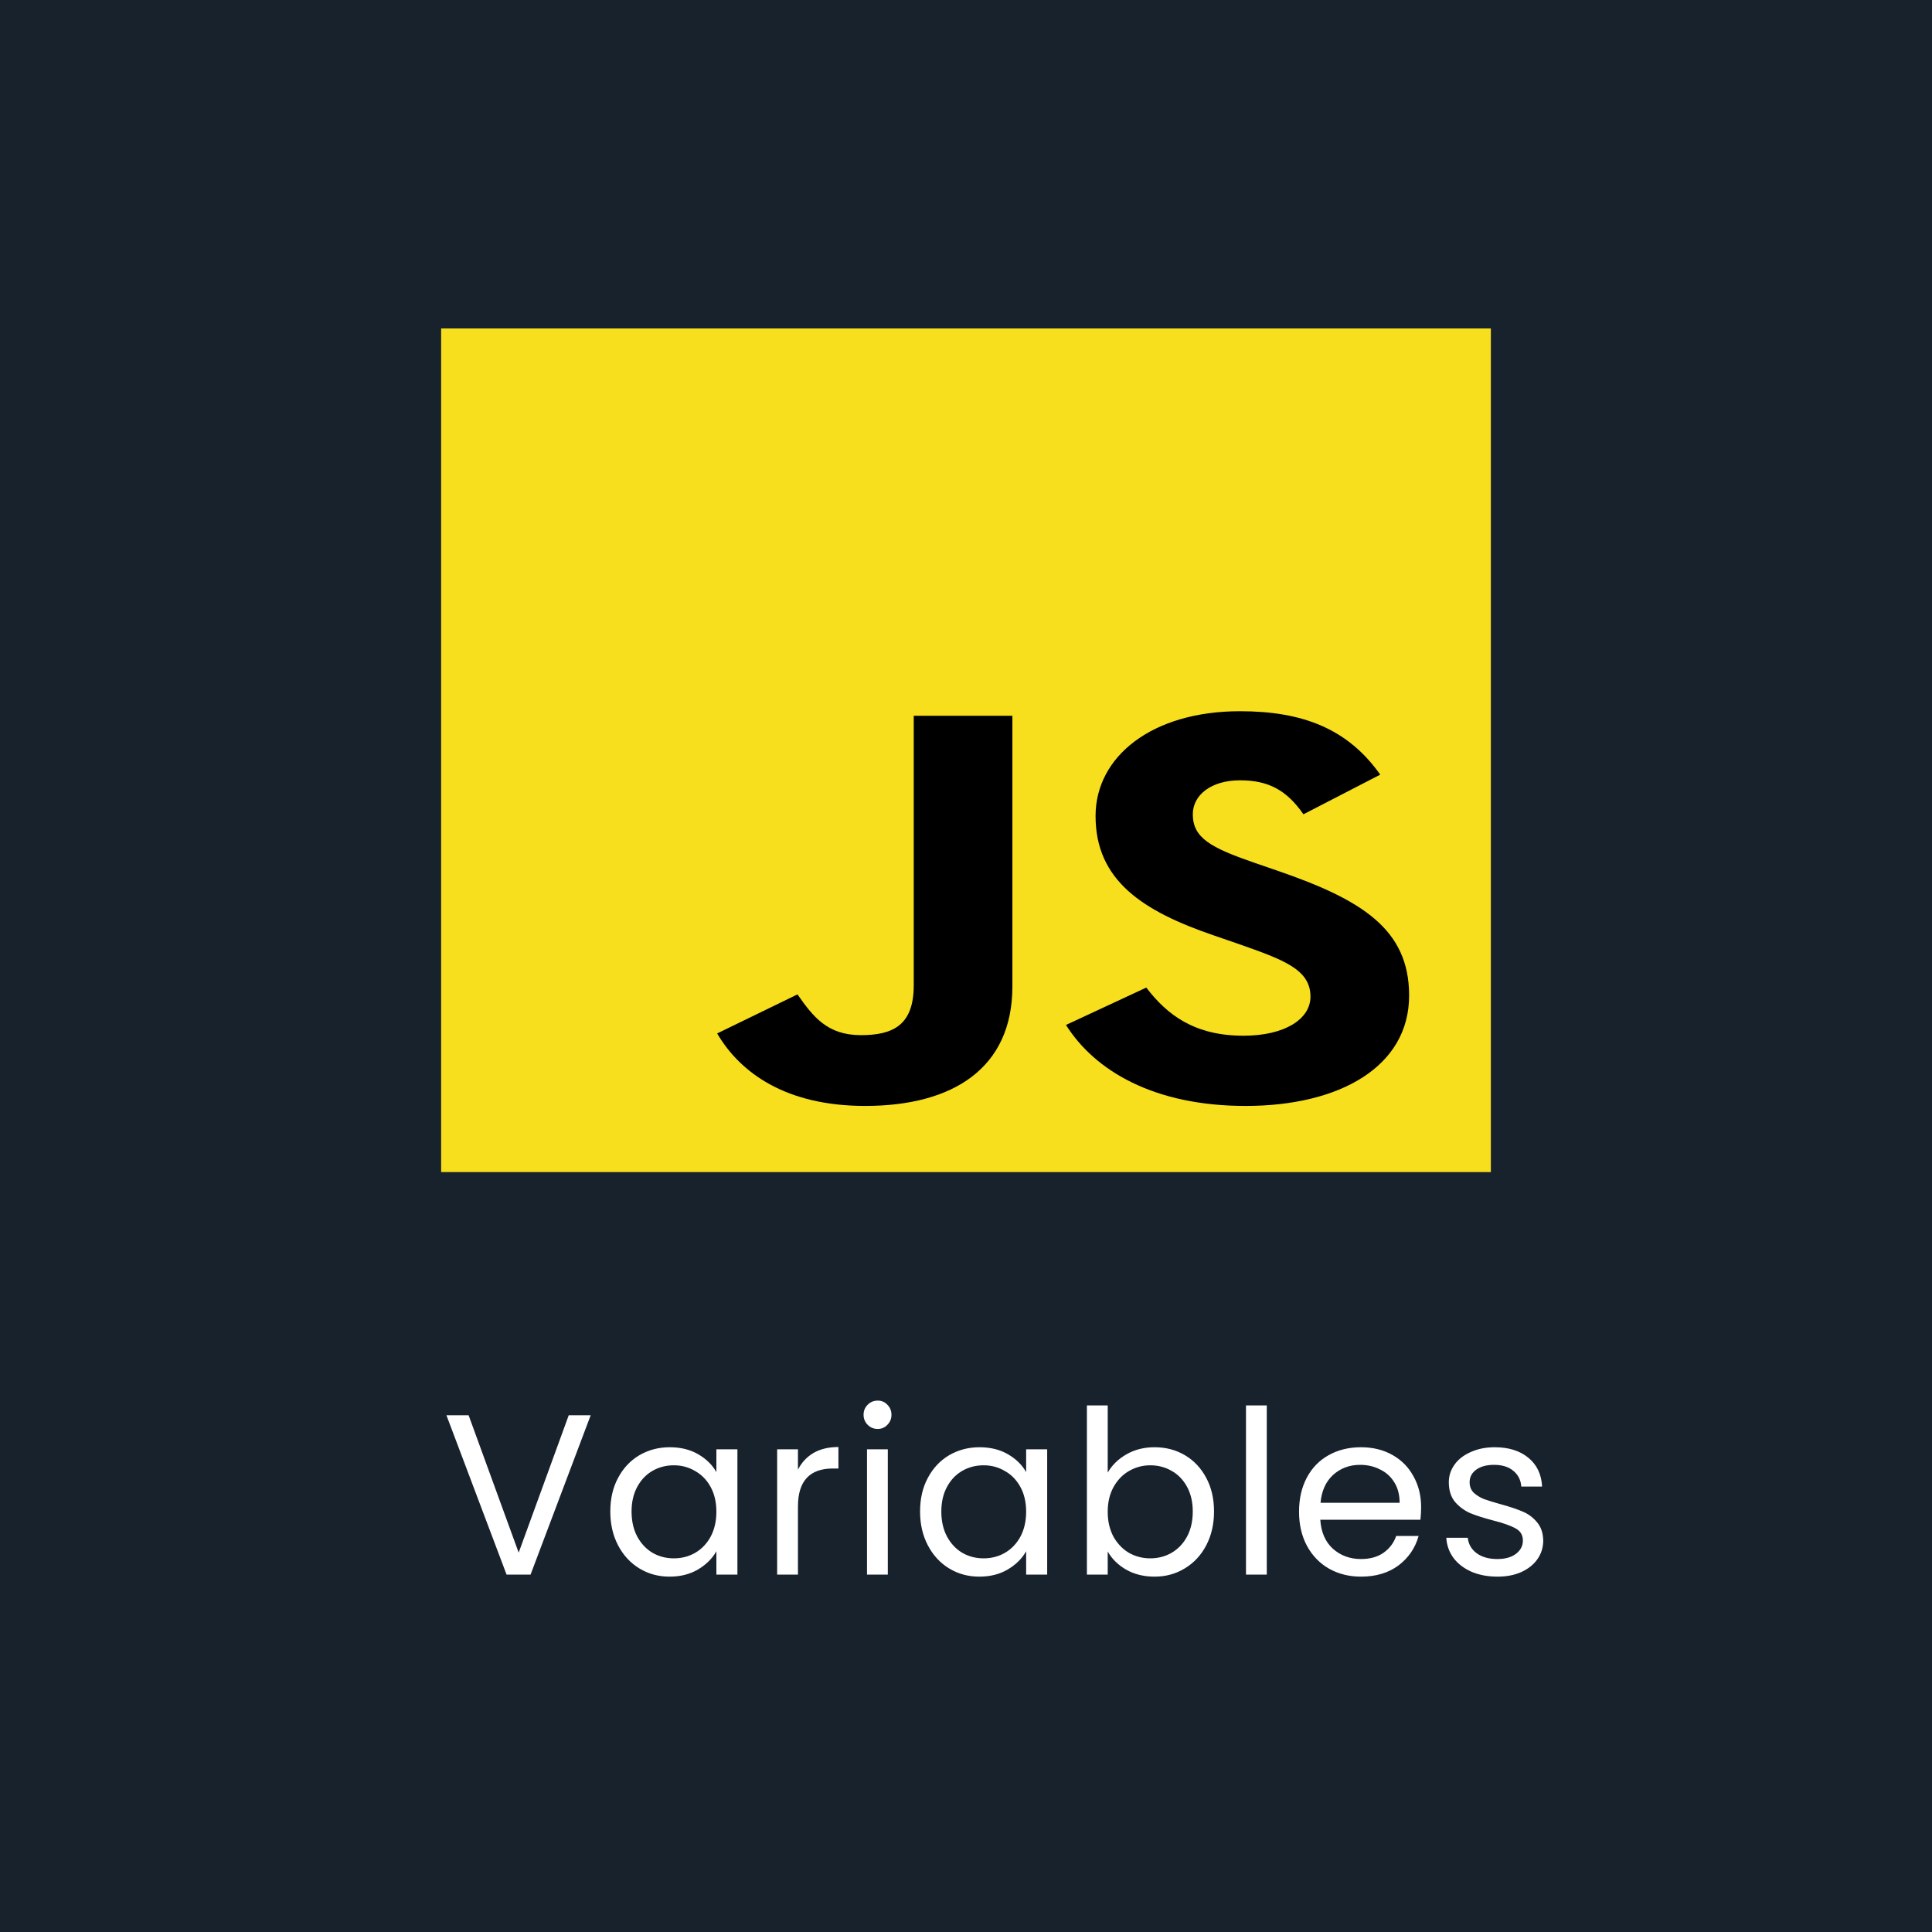
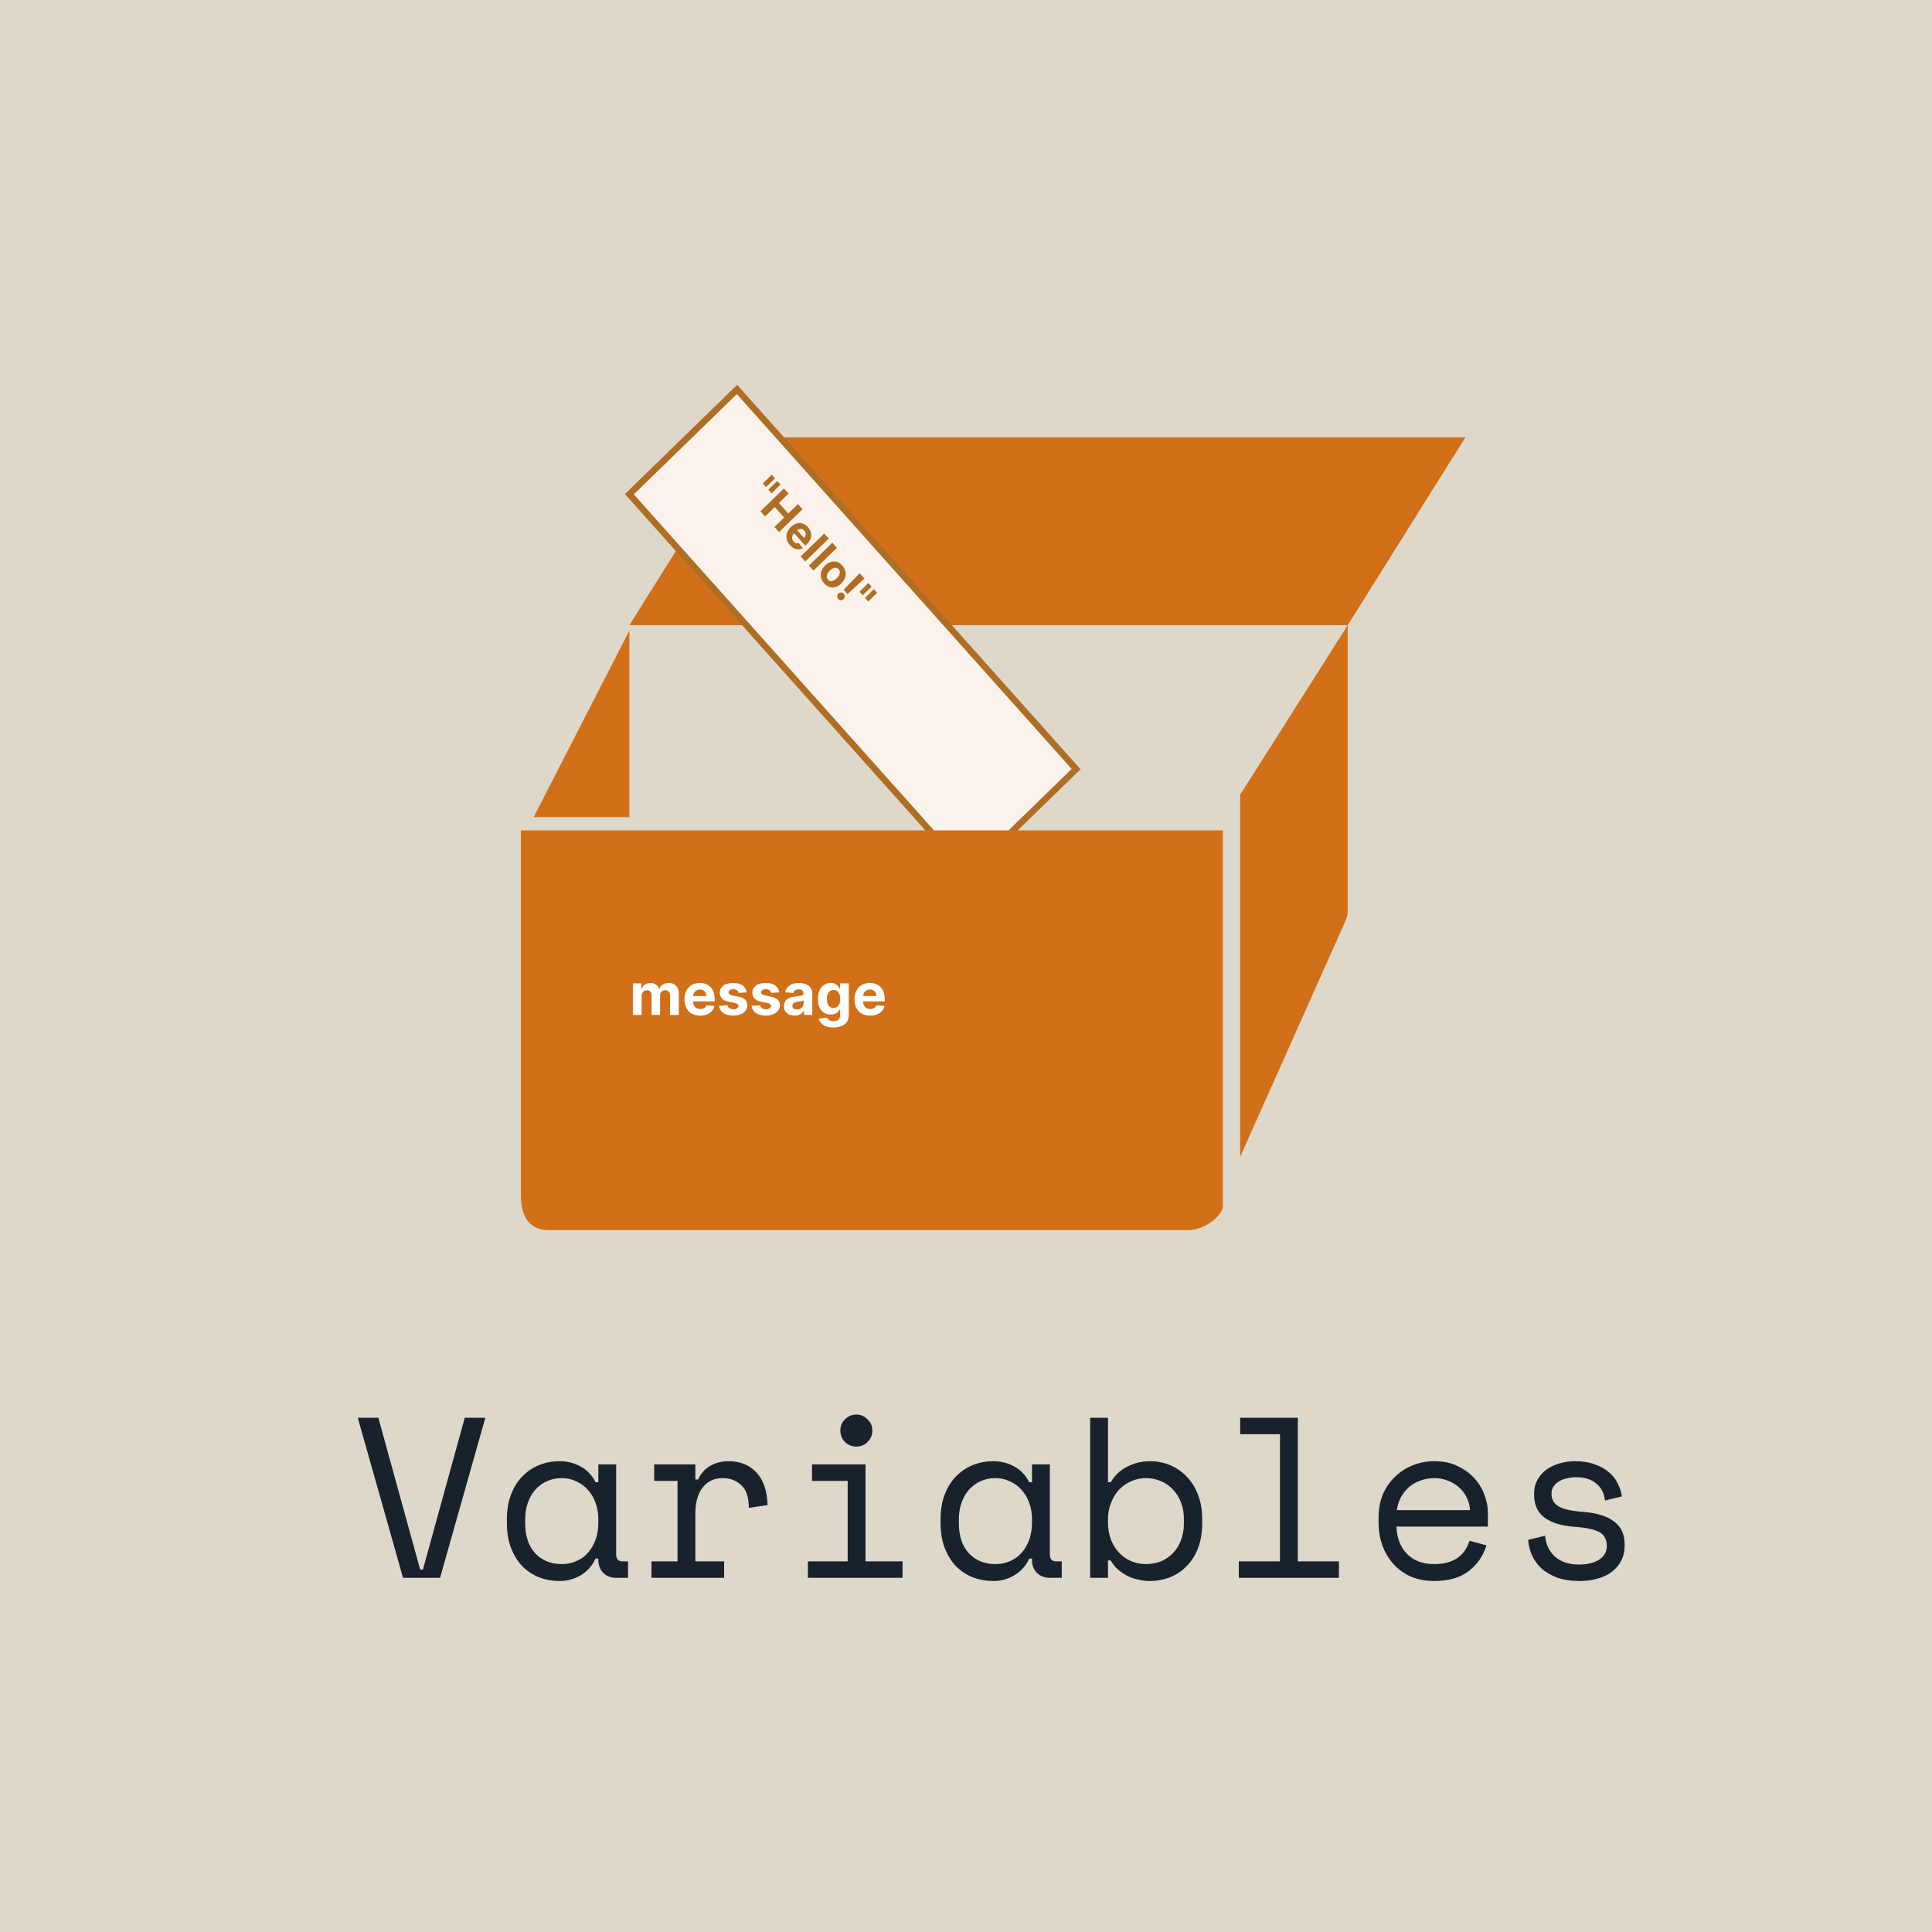
<svg xmlns="http://www.w3.org/2000/svg" width="600" height="600" viewBox="0 0 600 600" fill="none">
-   <rect width="600" height="600" fill="#18222D" />
-   <g clip-path="url(#clip0_207_166)">
-     <path d="M137 102H463V364H137V102Z" fill="#F7DF1E" />
-     <path d="M222.717 320.946L247.665 308.813C252.478 315.671 256.856 321.473 267.358 321.473C277.425 321.473 283.771 318.309 283.771 305.999V222.283H314.407V306.347C314.407 331.848 295.808 343.456 268.671 343.456C244.164 343.456 229.938 333.255 222.717 320.944" fill="black" />
-     <path d="M331.048 318.308L355.992 306.701C362.559 315.319 371.093 321.65 386.192 321.65C398.886 321.65 406.98 316.549 406.98 309.514C406.98 301.073 398.665 298.083 384.66 293.16L377.003 290.52C354.899 282.959 340.237 273.462 340.237 253.412C340.237 234.946 357.743 220.876 385.098 220.876C404.575 220.876 418.58 226.328 428.645 240.574L404.792 252.884C399.54 245.322 393.852 242.333 385.099 242.333C376.127 242.333 370.437 246.906 370.437 252.884C370.437 260.271 376.127 263.262 389.255 267.834L396.914 270.472C422.955 279.442 437.617 288.587 437.617 309.163C437.617 331.324 415.953 343.458 386.849 343.458C358.401 343.458 340.018 332.554 331.048 318.308Z" fill="black" />
-   </g>
-   <path d="M183.445 439.513L164.772 489H157.317L138.644 439.513H145.531L161.08 482.184L176.629 439.513H183.445ZM189.535 469.404C189.535 465.428 190.34 461.949 191.949 458.967C193.559 455.938 195.76 453.595 198.552 451.938C201.392 450.281 204.54 449.453 207.995 449.453C211.403 449.453 214.362 450.187 216.87 451.654C219.379 453.121 221.249 454.967 222.479 457.192V450.092H229.011V489H222.479V481.758C221.201 484.03 219.284 485.923 216.728 487.438C214.22 488.905 211.285 489.639 207.924 489.639C204.469 489.639 201.345 488.787 198.552 487.083C195.76 485.379 193.559 482.989 191.949 479.912C190.34 476.835 189.535 473.333 189.535 469.404ZM222.479 469.475C222.479 466.54 221.888 463.984 220.704 461.807C219.521 459.63 217.912 457.973 215.876 456.837C213.888 455.654 211.687 455.062 209.273 455.062C206.859 455.062 204.658 455.63 202.67 456.766C200.682 457.902 199.097 459.559 197.913 461.736C196.73 463.913 196.138 466.469 196.138 469.404C196.138 472.386 196.73 474.989 197.913 477.214C199.097 479.391 200.682 481.072 202.67 482.255C204.658 483.391 206.859 483.959 209.273 483.959C211.687 483.959 213.888 483.391 215.876 482.255C217.912 481.072 219.521 479.391 220.704 477.214C221.888 474.989 222.479 472.41 222.479 469.475ZM247.811 456.411C248.947 454.186 250.556 452.459 252.639 451.228C254.769 449.997 257.348 449.382 260.378 449.382V456.056H258.674C251.432 456.056 247.811 459.985 247.811 467.842V489H241.35V450.092H247.811V456.411ZM272.593 443.773C271.362 443.773 270.321 443.347 269.469 442.495C268.617 441.643 268.191 440.602 268.191 439.371C268.191 438.14 268.617 437.099 269.469 436.247C270.321 435.395 271.362 434.969 272.593 434.969C273.776 434.969 274.77 435.395 275.575 436.247C276.427 437.099 276.853 438.14 276.853 439.371C276.853 440.602 276.427 441.643 275.575 442.495C274.77 443.347 273.776 443.773 272.593 443.773ZM275.717 450.092V489H269.256V450.092H275.717ZM285.735 469.404C285.735 465.428 286.539 461.949 288.149 458.967C289.758 455.938 291.959 453.595 294.752 451.938C297.592 450.281 300.739 449.453 304.195 449.453C307.603 449.453 310.561 450.187 313.07 451.654C315.578 453.121 317.448 454.967 318.679 457.192V450.092H325.211V489H318.679V481.758C317.401 484.03 315.484 485.923 312.928 487.438C310.419 488.905 307.484 489.639 304.124 489.639C300.668 489.639 297.544 488.787 294.752 487.083C291.959 485.379 289.758 482.989 288.149 479.912C286.539 476.835 285.735 473.333 285.735 469.404ZM318.679 469.475C318.679 466.54 318.087 463.984 316.904 461.807C315.72 459.63 314.111 457.973 312.076 456.837C310.088 455.654 307.887 455.062 305.473 455.062C303.059 455.062 300.858 455.63 298.87 456.766C296.882 457.902 295.296 459.559 294.113 461.736C292.929 463.913 292.338 466.469 292.338 469.404C292.338 472.386 292.929 474.989 294.113 477.214C295.296 479.391 296.882 481.072 298.87 482.255C300.858 483.391 303.059 483.959 305.473 483.959C307.887 483.959 310.088 483.391 312.076 482.255C314.111 481.072 315.72 479.391 316.904 477.214C318.087 474.989 318.679 472.41 318.679 469.475ZM344.01 457.334C345.335 455.015 347.276 453.121 349.832 451.654C352.388 450.187 355.299 449.453 358.565 449.453C362.068 449.453 365.215 450.281 368.008 451.938C370.801 453.595 373.002 455.938 374.611 458.967C376.22 461.949 377.025 465.428 377.025 469.404C377.025 473.333 376.22 476.835 374.611 479.912C373.002 482.989 370.777 485.379 367.937 487.083C365.144 488.787 362.02 489.639 358.565 489.639C355.204 489.639 352.246 488.905 349.69 487.438C347.181 485.971 345.288 484.101 344.01 481.829V489H337.549V436.46H344.01V457.334ZM370.422 469.404C370.422 466.469 369.83 463.913 368.647 461.736C367.464 459.559 365.854 457.902 363.819 456.766C361.831 455.63 359.63 455.062 357.216 455.062C354.849 455.062 352.648 455.654 350.613 456.837C348.625 457.973 347.016 459.653 345.785 461.878C344.602 464.055 344.01 466.588 344.01 469.475C344.01 472.41 344.602 474.989 345.785 477.214C347.016 479.391 348.625 481.072 350.613 482.255C352.648 483.391 354.849 483.959 357.216 483.959C359.63 483.959 361.831 483.391 363.819 482.255C365.854 481.072 367.464 479.391 368.647 477.214C369.83 474.989 370.422 472.386 370.422 469.404ZM393.411 436.46V489H386.95V436.46H393.411ZM441.342 468.055C441.342 469.286 441.271 470.587 441.129 471.96H410.031C410.268 475.794 411.57 478.8 413.936 480.977C416.35 483.107 419.261 484.172 422.669 484.172C425.462 484.172 427.781 483.533 429.627 482.255C431.521 480.93 432.846 479.178 433.603 477.001H440.561C439.52 480.74 437.437 483.793 434.313 486.16C431.189 488.479 427.308 489.639 422.669 489.639C418.977 489.639 415.664 488.811 412.729 487.154C409.842 485.497 407.57 483.154 405.913 480.125C404.257 477.048 403.428 473.498 403.428 469.475C403.428 465.452 404.233 461.925 405.842 458.896C407.452 455.867 409.7 453.547 412.587 451.938C415.522 450.281 418.883 449.453 422.669 449.453C426.361 449.453 429.627 450.258 432.467 451.867C435.307 453.476 437.485 455.701 438.999 458.541C440.561 461.334 441.342 464.505 441.342 468.055ZM434.668 466.706C434.668 464.245 434.124 462.138 433.035 460.387C431.947 458.588 430.456 457.239 428.562 456.34C426.716 455.393 424.657 454.92 422.385 454.92C419.119 454.92 416.327 455.961 414.007 458.044C411.735 460.127 410.434 463.014 410.102 466.706H434.668ZM465.065 489.639C462.083 489.639 459.408 489.142 457.042 488.148C454.675 487.107 452.805 485.687 451.433 483.888C450.06 482.042 449.303 479.936 449.161 477.569H455.835C456.024 479.51 456.923 481.095 458.533 482.326C460.189 483.557 462.343 484.172 464.994 484.172C467.455 484.172 469.396 483.628 470.816 482.539C472.236 481.45 472.946 480.078 472.946 478.421C472.946 476.717 472.188 475.463 470.674 474.658C469.159 473.806 466.816 472.978 463.645 472.173C460.757 471.416 458.391 470.658 456.545 469.901C454.746 469.096 453.184 467.937 451.859 466.422C450.581 464.86 449.942 462.825 449.942 460.316C449.942 458.328 450.533 456.506 451.717 454.849C452.9 453.192 454.58 451.891 456.758 450.944C458.935 449.95 461.42 449.453 464.213 449.453C468.52 449.453 471.999 450.542 474.65 452.719C477.3 454.896 478.72 457.878 478.91 461.665H472.449C472.307 459.63 471.478 457.997 469.964 456.766C468.496 455.535 466.508 454.92 464 454.92C461.68 454.92 459.834 455.417 458.462 456.411C457.089 457.405 456.403 458.707 456.403 460.316C456.403 461.594 456.805 462.659 457.61 463.511C458.462 464.316 459.503 464.978 460.734 465.499C462.012 465.972 463.763 466.517 465.988 467.132C468.78 467.889 471.052 468.647 472.804 469.404C474.555 470.114 476.046 471.203 477.277 472.67C478.555 474.137 479.217 476.054 479.265 478.421C479.265 480.551 478.673 482.468 477.49 484.172C476.306 485.876 474.626 487.225 472.449 488.219C470.319 489.166 467.857 489.639 465.065 489.639Z" fill="white" />
-   <defs>
-     <clipPath id="clip0_207_166">
-       <rect width="326" height="262" fill="white" transform="translate(137 102)" />
-     </clipPath>
-   </defs>
+   <rect width="600" height="600" fill="#DED8CA" />
+   <path d="M111.106 440.3H117.496L130.489 487.444H131.341L144.334 440.3H150.724L136.666 490H125.164L111.106 440.3ZM185.819 484.036H184.967C183.831 486.403 182.246 488.154 180.21 489.29C178.222 490.426 176.116 490.994 173.891 490.994C171.572 490.994 169.418 490.615 167.43 489.858C165.442 489.053 163.691 487.894 162.176 486.379C160.709 484.817 159.549 482.924 158.697 480.699C157.845 478.474 157.419 475.895 157.419 472.96V471.824C157.419 468.937 157.845 466.381 158.697 464.156C159.549 461.931 160.709 460.062 162.176 458.547C163.691 456.985 165.442 455.802 167.43 454.997C169.418 454.192 171.525 453.79 173.749 453.79C176.163 453.79 178.341 454.334 180.281 455.423C182.269 456.464 183.831 458.097 184.967 460.322H185.819V454.784H191.357V482.758C191.357 484.178 191.996 484.888 193.274 484.888H195.049V490H191.286C189.677 490 188.352 489.479 187.31 488.438C186.316 487.397 185.819 486.071 185.819 484.462V484.036ZM174.459 485.74C176.116 485.74 177.631 485.432 179.003 484.817C180.423 484.202 181.63 483.326 182.624 482.19C183.618 481.054 184.399 479.705 184.967 478.143C185.535 476.534 185.819 474.759 185.819 472.818V471.966C185.819 470.073 185.535 468.345 184.967 466.783C184.399 465.174 183.595 463.801 182.553 462.665C181.559 461.529 180.352 460.653 178.932 460.038C177.56 459.375 176.069 459.044 174.459 459.044C172.803 459.044 171.288 459.352 169.915 459.967C168.543 460.582 167.336 461.458 166.294 462.594C165.3 463.683 164.519 465.032 163.951 466.641C163.383 468.203 163.099 469.931 163.099 471.824V472.96C163.099 476.983 164.141 480.131 166.223 482.403C168.353 484.628 171.099 485.74 174.459 485.74ZM203.165 454.784H215.945V459.47H216.797C217.696 457.529 218.974 456.109 220.631 455.21C222.288 454.263 224.181 453.79 226.311 453.79C229.861 453.79 232.725 454.95 234.902 457.269C237.079 459.588 238.239 462.973 238.381 467.422L232.559 468.274C232.559 465.008 231.778 462.665 230.216 461.245C228.654 459.778 226.737 459.044 224.465 459.044C222.998 459.044 221.72 459.328 220.631 459.896C219.59 460.464 218.714 461.245 218.004 462.239C217.294 463.233 216.773 464.393 216.442 465.718C216.111 467.043 215.945 468.463 215.945 469.978V484.888H224.891V490H202.313V484.888H210.407V459.896H203.165V454.784ZM260.981 444.276C260.981 442.903 261.454 441.744 262.401 440.797C263.395 439.803 264.578 439.306 265.951 439.306C267.323 439.306 268.483 439.803 269.43 440.797C270.424 441.744 270.921 442.903 270.921 444.276C270.921 445.649 270.424 446.832 269.43 447.826C268.483 448.773 267.323 449.246 265.951 449.246C264.578 449.246 263.395 448.773 262.401 447.826C261.454 446.832 260.981 445.649 260.981 444.276ZM250.899 484.888H263.253V459.896H252.177V454.784H268.791V484.888H280.293V490H250.899V484.888ZM320.5 484.036H319.648C318.512 486.403 316.927 488.154 314.891 489.29C312.903 490.426 310.797 490.994 308.572 490.994C306.253 490.994 304.099 490.615 302.111 489.858C300.123 489.053 298.372 487.894 296.857 486.379C295.39 484.817 294.23 482.924 293.378 480.699C292.526 478.474 292.1 475.895 292.1 472.96V471.824C292.1 468.937 292.526 466.381 293.378 464.156C294.23 461.931 295.39 460.062 296.857 458.547C298.372 456.985 300.123 455.802 302.111 454.997C304.099 454.192 306.206 453.79 308.43 453.79C310.844 453.79 313.022 454.334 314.962 455.423C316.95 456.464 318.512 458.097 319.648 460.322H320.5V454.784H326.038V482.758C326.038 484.178 326.677 484.888 327.955 484.888H329.73V490H325.967C324.358 490 323.033 489.479 321.991 488.438C320.997 487.397 320.5 486.071 320.5 484.462V484.036ZM309.14 485.74C310.797 485.74 312.312 485.432 313.684 484.817C315.104 484.202 316.311 483.326 317.305 482.19C318.299 481.054 319.08 479.705 319.648 478.143C320.216 476.534 320.5 474.759 320.5 472.818V471.966C320.5 470.073 320.216 468.345 319.648 466.783C319.08 465.174 318.276 463.801 317.234 462.665C316.24 461.529 315.033 460.653 313.613 460.038C312.241 459.375 310.75 459.044 309.14 459.044C307.484 459.044 305.969 459.352 304.596 459.967C303.224 460.582 302.017 461.458 300.975 462.594C299.981 463.683 299.2 465.032 298.632 466.641C298.064 468.203 297.78 469.931 297.78 471.824V472.96C297.78 476.983 298.822 480.131 300.904 482.403C303.034 484.628 305.78 485.74 309.14 485.74ZM344.094 490H338.556V440.3H344.094V460.322H344.946C346.176 458.192 347.88 456.583 350.058 455.494C352.235 454.358 354.602 453.79 357.158 453.79C359.335 453.79 361.394 454.192 363.335 454.997C365.275 455.802 366.979 456.961 368.447 458.476C369.961 459.991 371.145 461.86 371.997 464.085C372.896 466.31 373.346 468.842 373.346 471.682V473.102C373.346 475.989 372.92 478.545 372.068 480.77C371.216 482.995 370.032 484.864 368.518 486.379C367.05 487.894 365.323 489.053 363.335 489.858C361.347 490.615 359.24 490.994 357.016 490.994C355.88 490.994 354.72 490.852 353.537 490.568C352.353 490.331 351.217 489.953 350.129 489.432C349.087 488.864 348.117 488.201 347.218 487.444C346.318 486.639 345.561 485.693 344.946 484.604H344.094V490ZM355.88 485.74C357.584 485.74 359.146 485.456 360.566 484.888C361.986 484.273 363.216 483.421 364.258 482.332C365.346 481.243 366.175 479.918 366.743 478.356C367.358 476.794 367.666 475.043 367.666 473.102V471.682C367.666 469.789 367.358 468.085 366.743 466.57C366.175 465.008 365.346 463.683 364.258 462.594C363.216 461.458 361.962 460.582 360.495 459.967C359.075 459.352 357.536 459.044 355.88 459.044C354.223 459.044 352.685 459.375 351.265 460.038C349.845 460.653 348.59 461.529 347.502 462.665C346.46 463.801 345.632 465.174 345.017 466.783C344.401 468.345 344.094 470.073 344.094 471.966V472.818C344.094 474.759 344.401 476.534 345.017 478.143C345.632 479.705 346.46 481.054 347.502 482.19C348.59 483.326 349.845 484.202 351.265 484.817C352.685 485.432 354.223 485.74 355.88 485.74ZM384.727 484.888H397.507V445.412H385.153V440.3H403.045V484.888H415.825V490H384.727V484.888ZM433.668 474.096C433.81 477.599 434.899 480.415 436.934 482.545C438.969 484.675 441.809 485.74 445.454 485.74C447.111 485.74 448.554 485.551 449.785 485.172C451.016 484.793 452.057 484.273 452.909 483.61C453.808 482.947 454.518 482.19 455.039 481.338C455.607 480.439 456.057 479.492 456.388 478.498L461.642 479.918C460.648 483.184 458.802 485.858 456.104 487.941C453.453 489.976 449.856 490.994 445.312 490.994C442.803 490.994 440.484 490.568 438.354 489.716C436.271 488.817 434.473 487.562 432.958 485.953C431.443 484.344 430.26 482.427 429.408 480.202C428.556 477.977 428.13 475.516 428.13 472.818V471.114C428.13 468.653 428.556 466.357 429.408 464.227C430.307 462.097 431.538 460.275 433.1 458.76C434.662 457.198 436.484 455.991 438.567 455.139C440.697 454.24 442.993 453.79 445.454 453.79C448.341 453.79 450.826 454.334 452.909 455.423C455.039 456.464 456.767 457.766 458.092 459.328C459.465 460.89 460.459 462.594 461.074 464.44C461.737 466.286 462.068 467.99 462.068 469.552V474.096H433.668ZM445.454 459.044C443.892 459.044 442.425 459.304 441.052 459.825C439.727 460.298 438.543 460.985 437.502 461.884C436.508 462.783 435.68 463.848 435.017 465.079C434.402 466.262 433.999 467.564 433.81 468.984H456.53C456.435 467.469 456.057 466.097 455.394 464.866C454.779 463.635 453.95 462.594 452.909 461.742C451.915 460.89 450.755 460.227 449.43 459.754C448.152 459.281 446.827 459.044 445.454 459.044ZM481.828 463.872C481.828 465.576 482.538 466.878 483.958 467.777C485.425 468.676 488.076 469.268 491.91 469.552C496.028 469.883 499.152 470.877 501.282 472.534C503.459 474.143 504.548 476.51 504.548 479.634V480.06C504.548 481.764 504.193 483.302 503.483 484.675C502.82 486 501.873 487.136 500.643 488.083C499.459 489.03 497.992 489.74 496.241 490.213C494.537 490.734 492.667 490.994 490.632 490.994C487.886 490.994 485.52 490.639 483.532 489.929C481.591 489.172 479.958 488.201 478.633 487.018C477.355 485.787 476.384 484.415 475.722 482.9C475.059 481.338 474.68 479.776 474.586 478.214L479.84 476.936C480.076 479.634 481.118 481.811 482.964 483.468C484.81 485.077 487.271 485.882 490.348 485.882C492.951 485.882 495.034 485.385 496.596 484.391C498.205 483.35 499.01 481.906 499.01 480.06C499.01 478.072 498.229 476.652 496.667 475.8C495.105 474.948 492.572 474.404 489.07 474.167C484.999 473.883 481.875 472.936 479.698 471.327C477.52 469.718 476.432 467.375 476.432 464.298V463.872C476.432 462.215 476.787 460.772 477.497 459.541C478.207 458.263 479.153 457.198 480.337 456.346C481.567 455.494 482.94 454.855 484.455 454.429C485.969 454.003 487.555 453.79 489.212 453.79C491.531 453.79 493.566 454.121 495.318 454.784C497.069 455.399 498.536 456.228 499.72 457.269C500.903 458.263 501.802 459.423 502.418 460.748C503.08 462.073 503.506 463.399 503.696 464.724L498.442 466.002C498.205 463.73 497.282 461.955 495.673 460.677C494.111 459.399 492.052 458.76 489.496 458.76C488.502 458.76 487.531 458.878 486.585 459.115C485.685 459.304 484.881 459.612 484.171 460.038C483.461 460.464 482.893 461.008 482.467 461.671C482.041 462.286 481.828 463.02 481.828 463.872Z" fill="#18222D" />
+   <path fill-rule="evenodd" clip-rule="evenodd" d="M195.458 194.164H418.54V283.026C418.54 283.798 418.383 284.81 417.987 285.703C417.59 286.599 385.138 359.276 385.138 359.276V246.807L418.542 194.164L455.09 135.828H232.005L195.458 194.164ZM195.458 253.759V195.828L165.729 253.759" fill="#D17019" />
+   <path fill-rule="evenodd" clip-rule="evenodd" d="M228.875 120.95L334.195 238.85L300.777 271.386L195.456 153.482L228.873 120.952L228.875 120.95Z" fill="#FBF2EC" stroke="#AF6E24" stroke-width="2" />
+   <path d="M240.678 148.574L237.906 151.272L236.899 150.145L239.671 147.447L240.678 148.574ZM242.39 150.491L239.619 153.189L238.612 152.062L241.383 149.364L242.39 150.491ZM236.163 158.789L243.458 151.687L244.892 153.292L241.882 156.223L244.794 159.482L247.804 156.551L249.235 158.153L241.939 165.255L240.508 163.654L243.522 160.72L240.61 157.461L237.597 160.394L236.163 158.789ZM245.306 169.249C244.783 168.663 244.446 168.048 244.297 167.403C244.152 166.759 244.188 166.118 244.405 165.481C244.625 164.842 245.023 164.242 245.6 163.68C246.163 163.132 246.759 162.765 247.387 162.579C248.015 162.392 248.632 162.39 249.239 162.572C249.847 162.756 250.401 163.127 250.9 163.686C251.235 164.061 251.49 164.468 251.663 164.905C251.84 165.342 251.922 165.794 251.908 166.26C251.896 166.729 251.776 167.202 251.549 167.678C251.323 168.151 250.978 168.614 250.512 169.068L250.096 169.473L245.8 164.664L246.74 163.749L249.708 167.071C249.927 166.858 250.076 166.62 250.156 166.357C250.237 166.094 250.246 165.829 250.184 165.561C250.127 165.293 249.996 165.044 249.79 164.814C249.576 164.575 249.333 164.414 249.06 164.333C248.792 164.251 248.523 164.246 248.252 164.315C247.984 164.383 247.74 164.52 247.522 164.728L246.628 165.598C246.357 165.862 246.169 166.142 246.065 166.437C245.963 166.736 245.944 167.033 246.01 167.33C246.075 167.627 246.226 167.907 246.462 168.172C246.619 168.347 246.786 168.485 246.964 168.584C247.142 168.684 247.325 168.74 247.512 168.751C247.7 168.762 247.887 168.728 248.073 168.648L249.286 170.199C248.882 170.453 248.452 170.588 247.995 170.603C247.542 170.619 247.085 170.514 246.622 170.29C246.164 170.065 245.726 169.718 245.306 169.249ZM257.376 167.267L250.08 174.369L248.669 172.789L255.965 165.687L257.376 167.267ZM259.917 170.111L252.621 177.214L251.21 175.634L258.506 168.532L259.917 170.111ZM255.943 181.156C255.428 180.58 255.101 179.968 254.961 179.318C254.825 178.67 254.867 178.026 255.087 177.387C255.309 176.745 255.7 176.152 256.26 175.606C256.826 175.056 257.421 174.689 258.047 174.505C258.675 174.318 259.294 174.32 259.902 174.509C260.515 174.698 261.078 175.08 261.593 175.656C262.107 176.232 262.432 176.844 262.568 177.493C262.708 178.142 262.667 178.787 262.445 179.429C262.226 180.068 261.833 180.662 261.268 181.212C260.708 181.758 260.113 182.124 259.485 182.311C258.859 182.495 258.24 182.492 257.627 182.303C257.019 182.114 256.457 181.732 255.943 181.156ZM257.125 180.019C257.359 180.281 257.626 180.43 257.925 180.467C258.227 180.502 258.542 180.442 258.871 180.288C259.202 180.137 259.526 179.906 259.845 179.597C260.163 179.287 260.406 178.965 260.574 178.631C260.743 178.299 260.822 177.975 260.811 177.658C260.799 177.342 260.676 177.052 260.442 176.79C260.205 176.526 259.934 176.374 259.628 176.335C259.324 176.298 259.007 176.355 258.676 176.506C258.347 176.66 258.023 176.892 257.705 177.201C257.387 177.511 257.143 177.832 256.973 178.164C256.805 178.498 256.729 178.825 256.743 179.144C256.761 179.463 256.889 179.755 257.125 180.019ZM268.453 179.667L263.215 184.495L262.003 183.138L266.979 178.017L268.453 179.667ZM260.329 186.036C260.11 185.792 260.006 185.501 260.015 185.163C260.027 184.824 260.152 184.541 260.389 184.314C260.62 184.085 260.896 183.977 261.219 183.991C261.542 184.005 261.813 184.134 262.032 184.379C262.242 184.613 262.343 184.901 262.336 185.241C262.328 185.58 262.209 185.865 261.979 186.094C261.82 186.244 261.638 186.341 261.432 186.384C261.231 186.427 261.031 186.42 260.834 186.363C260.639 186.303 260.47 186.194 260.329 186.036ZM270.698 182.181L267.927 184.879L266.92 183.752L269.691 181.054L270.698 182.181ZM272.411 184.098L269.639 186.796L268.632 185.669L271.404 182.971L272.411 184.098Z" fill="#AF6E24" />
+   <path fill-rule="evenodd" clip-rule="evenodd" d="M161.765 257.896V371.131C161.765 378.207 164.706 382.034 170.46 382.034H368.823C375.011 382.034 379.777 376.763 379.777 374.843V257.896H161.765Z" fill="#D17019" />
+   <path d="M196.544 315.207V305.389H199.14V307.121H199.255C199.459 306.546 199.8 306.092 200.277 305.76C200.755 305.427 201.326 305.261 201.99 305.261C202.664 305.261 203.237 305.429 203.71 305.766C204.183 306.098 204.498 306.55 204.656 307.121H204.758C204.958 306.559 205.321 306.109 205.845 305.772C206.373 305.431 206.998 305.261 207.718 305.261C208.634 305.261 209.378 305.553 209.949 306.137C210.524 306.716 210.811 307.539 210.811 308.604V315.207H208.095V309.141C208.095 308.596 207.95 308.186 207.66 307.914C207.37 307.641 207.008 307.505 206.574 307.505C206.079 307.505 205.694 307.662 205.417 307.978C205.14 308.289 205.001 308.7 205.001 309.211V315.207H202.361V309.083C202.361 308.602 202.223 308.218 201.946 307.933C201.673 307.647 201.313 307.505 200.865 307.505C200.563 307.505 200.29 307.581 200.047 307.735C199.809 307.884 199.619 308.095 199.478 308.368C199.338 308.636 199.267 308.951 199.267 309.314V315.207H196.544ZM217.437 315.399C216.427 315.399 215.558 315.194 214.829 314.785C214.104 314.372 213.546 313.788 213.154 313.034C212.762 312.275 212.566 311.378 212.566 310.343C212.566 309.333 212.762 308.446 213.154 307.684C213.546 306.921 214.098 306.326 214.81 305.9C215.526 305.474 216.365 305.261 217.328 305.261C217.976 305.261 218.579 305.365 219.137 305.574C219.7 305.779 220.19 306.088 220.607 306.501C221.029 306.914 221.357 307.434 221.592 308.061C221.826 308.683 221.943 309.412 221.943 310.247V310.995H213.653V309.307H219.38C219.38 308.915 219.295 308.568 219.124 308.265C218.954 307.963 218.717 307.726 218.415 307.556C218.116 307.381 217.769 307.294 217.373 307.294C216.96 307.294 216.593 307.39 216.273 307.581C215.958 307.769 215.711 308.022 215.532 308.342C215.353 308.657 215.261 309.009 215.257 309.397V311.001C215.257 311.487 215.347 311.907 215.526 312.26C215.709 312.614 215.967 312.887 216.299 313.078C216.631 313.27 217.026 313.366 217.482 313.366C217.784 313.366 218.061 313.324 218.313 313.238C218.564 313.153 218.779 313.025 218.958 312.855C219.137 312.684 219.273 312.475 219.367 312.228L221.886 312.395C221.758 313 221.496 313.528 221.099 313.98C220.707 314.427 220.2 314.777 219.578 315.028C218.96 315.275 218.246 315.399 217.437 315.399ZM231.889 308.189L229.396 308.342C229.354 308.129 229.262 307.937 229.121 307.767C228.981 307.592 228.795 307.453 228.565 307.351C228.34 307.245 228.069 307.191 227.754 307.191C227.332 307.191 226.976 307.281 226.686 307.46C226.396 307.635 226.251 307.869 226.251 308.163C226.251 308.397 226.345 308.596 226.533 308.757C226.72 308.919 227.042 309.049 227.498 309.147L229.275 309.505C230.229 309.701 230.941 310.017 231.41 310.451C231.879 310.886 232.113 311.457 232.113 312.164C232.113 312.808 231.923 313.373 231.544 313.858C231.169 314.344 230.653 314.723 229.997 314.996C229.345 315.265 228.593 315.399 227.741 315.399C226.441 315.399 225.406 315.128 224.634 314.587C223.867 314.042 223.418 313.3 223.286 312.363L225.964 312.222C226.045 312.618 226.241 312.921 226.552 313.13C226.863 313.334 227.261 313.436 227.747 313.436C228.224 313.436 228.608 313.345 228.898 313.162C229.192 312.974 229.341 312.733 229.345 312.439C229.341 312.192 229.237 311.99 229.032 311.832C228.827 311.67 228.512 311.547 228.086 311.461L226.386 311.123C225.427 310.931 224.713 310.598 224.244 310.125C223.78 309.652 223.548 309.049 223.548 308.316C223.548 307.686 223.718 307.142 224.059 306.686C224.404 306.23 224.888 305.879 225.51 305.632C226.136 305.385 226.869 305.261 227.709 305.261C228.949 305.261 229.925 305.523 230.636 306.047C231.352 306.571 231.77 307.285 231.889 308.189ZM241.997 308.189L239.504 308.342C239.461 308.129 239.37 307.937 239.229 307.767C239.088 307.592 238.903 307.453 238.673 307.351C238.447 307.245 238.176 307.191 237.861 307.191C237.439 307.191 237.083 307.281 236.794 307.46C236.504 307.635 236.359 307.869 236.359 308.163C236.359 308.397 236.453 308.596 236.64 308.757C236.828 308.919 237.149 309.049 237.605 309.147L239.382 309.505C240.337 309.701 241.048 310.017 241.517 310.451C241.986 310.886 242.22 311.457 242.22 312.164C242.22 312.808 242.031 313.373 241.651 313.858C241.276 314.344 240.761 314.723 240.105 314.996C239.453 315.265 238.7 315.399 237.848 315.399C236.548 315.399 235.513 315.128 234.742 314.587C233.975 314.042 233.525 313.3 233.393 312.363L236.071 312.222C236.152 312.618 236.348 312.921 236.659 313.13C236.97 313.334 237.369 313.436 237.855 313.436C238.332 313.436 238.715 313.345 239.005 313.162C239.299 312.974 239.448 312.733 239.453 312.439C239.448 312.192 239.344 311.99 239.139 311.832C238.935 311.67 238.62 311.547 238.193 311.461L236.493 311.123C235.534 310.931 234.821 310.598 234.352 310.125C233.887 309.652 233.655 309.049 233.655 308.316C233.655 307.686 233.825 307.142 234.166 306.686C234.512 306.23 234.995 305.879 235.617 305.632C236.244 305.385 236.977 305.261 237.816 305.261C239.056 305.261 240.032 305.523 240.744 306.047C241.46 306.571 241.877 307.285 241.997 308.189ZM246.735 315.392C246.108 315.392 245.55 315.284 245.06 315.066C244.57 314.845 244.182 314.519 243.897 314.088C243.615 313.654 243.475 313.113 243.475 312.465C243.475 311.919 243.575 311.461 243.775 311.091C243.976 310.72 244.248 310.422 244.593 310.196C244.939 309.97 245.331 309.799 245.77 309.684C246.213 309.569 246.677 309.488 247.163 309.441C247.734 309.382 248.194 309.326 248.544 309.275C248.893 309.22 249.147 309.139 249.304 309.032C249.462 308.926 249.541 308.768 249.541 308.559V308.521C249.541 308.116 249.413 307.803 249.157 307.581C248.906 307.36 248.548 307.249 248.083 307.249C247.593 307.249 247.204 307.358 246.914 307.575C246.624 307.788 246.432 308.056 246.338 308.38L243.82 308.176C243.948 307.579 244.199 307.064 244.574 306.629C244.949 306.19 245.433 305.853 246.025 305.619C246.622 305.38 247.312 305.261 248.096 305.261C248.642 305.261 249.164 305.325 249.662 305.453C250.165 305.581 250.61 305.779 250.998 306.047C251.39 306.316 251.699 306.661 251.925 307.083C252.151 307.5 252.264 308.001 252.264 308.585V315.207H249.681V313.846H249.605C249.447 314.152 249.236 314.423 248.972 314.657C248.708 314.887 248.39 315.069 248.02 315.201C247.649 315.328 247.221 315.392 246.735 315.392ZM247.515 313.513C247.915 313.513 248.269 313.434 248.576 313.277C248.882 313.115 249.123 312.897 249.298 312.625C249.473 312.352 249.56 312.043 249.56 311.698V310.656C249.475 310.711 249.358 310.762 249.208 310.809C249.064 310.852 248.9 310.892 248.716 310.931C248.533 310.965 248.35 310.997 248.167 311.027C247.983 311.052 247.817 311.076 247.668 311.097C247.348 311.144 247.069 311.218 246.831 311.321C246.592 311.423 246.407 311.561 246.275 311.736C246.142 311.907 246.076 312.12 246.076 312.375C246.076 312.746 246.211 313.029 246.479 313.225C246.752 313.417 247.097 313.513 247.515 313.513ZM258.8 319.093C257.918 319.093 257.161 318.972 256.531 318.729C255.904 318.49 255.406 318.164 255.035 317.751C254.664 317.338 254.423 316.873 254.313 316.358L256.831 316.019C256.908 316.215 257.029 316.398 257.195 316.569C257.362 316.739 257.581 316.875 257.854 316.978C258.131 317.084 258.467 317.137 258.864 317.137C259.456 317.137 259.944 316.993 260.327 316.703C260.715 316.417 260.909 315.938 260.909 315.265V313.468H260.794C260.675 313.741 260.496 313.999 260.257 314.242C260.018 314.485 259.712 314.683 259.337 314.836C258.962 314.99 258.514 315.066 257.994 315.066C257.257 315.066 256.586 314.896 255.981 314.555C255.38 314.21 254.901 313.684 254.543 312.976C254.189 312.265 254.012 311.365 254.012 310.279C254.012 309.167 254.193 308.238 254.555 307.492C254.918 306.746 255.399 306.188 256 305.817C256.605 305.446 257.268 305.261 257.988 305.261C258.538 305.261 258.998 305.355 259.369 305.542C259.739 305.725 260.038 305.956 260.264 306.233C260.494 306.505 260.67 306.774 260.794 307.038H260.896V305.389H263.6V315.303C263.6 316.138 263.396 316.837 262.987 317.4C262.577 317.962 262.011 318.384 261.286 318.665C260.566 318.951 259.737 319.093 258.8 319.093ZM258.857 313.021C259.296 313.021 259.667 312.912 259.969 312.695C260.276 312.473 260.511 312.158 260.673 311.749C260.839 311.336 260.922 310.841 260.922 310.266C260.922 309.691 260.841 309.192 260.679 308.77C260.517 308.344 260.283 308.014 259.976 307.779C259.669 307.545 259.296 307.428 258.857 307.428C258.41 307.428 258.033 307.549 257.726 307.792C257.419 308.031 257.187 308.363 257.029 308.789C256.871 309.216 256.793 309.708 256.793 310.266C256.793 310.833 256.871 311.323 257.029 311.736C257.191 312.145 257.423 312.463 257.726 312.689C258.033 312.91 258.41 313.021 258.857 313.021ZM270.241 315.399C269.232 315.399 268.362 315.194 267.634 314.785C266.909 314.372 266.351 313.788 265.959 313.034C265.567 312.275 265.371 311.378 265.371 310.343C265.371 309.333 265.567 308.446 265.959 307.684C266.351 306.921 266.903 306.326 267.614 305.9C268.33 305.474 269.17 305.261 270.133 305.261C270.781 305.261 271.384 305.365 271.942 305.574C272.504 305.779 272.994 306.088 273.412 306.501C273.834 306.914 274.162 307.434 274.396 308.061C274.631 308.683 274.748 309.412 274.748 310.247V310.995H266.457V309.307H272.185C272.185 308.915 272.099 308.568 271.929 308.265C271.759 307.963 271.522 307.726 271.219 307.556C270.921 307.381 270.574 307.294 270.178 307.294C269.764 307.294 269.398 307.39 269.078 307.581C268.763 307.769 268.516 308.022 268.337 308.342C268.158 308.657 268.066 309.009 268.062 309.397V311.001C268.062 311.487 268.151 311.907 268.33 312.26C268.514 312.614 268.771 312.887 269.104 313.078C269.436 313.27 269.83 313.366 270.286 313.366C270.589 313.366 270.866 313.324 271.117 313.238C271.369 313.153 271.584 313.025 271.763 312.855C271.942 312.684 272.078 312.475 272.172 312.228L274.69 312.395C274.563 313 274.3 313.528 273.904 313.98C273.512 314.427 273.005 314.777 272.383 315.028C271.765 315.275 271.051 315.399 270.241 315.399Z" fill="white" />
</svg>
